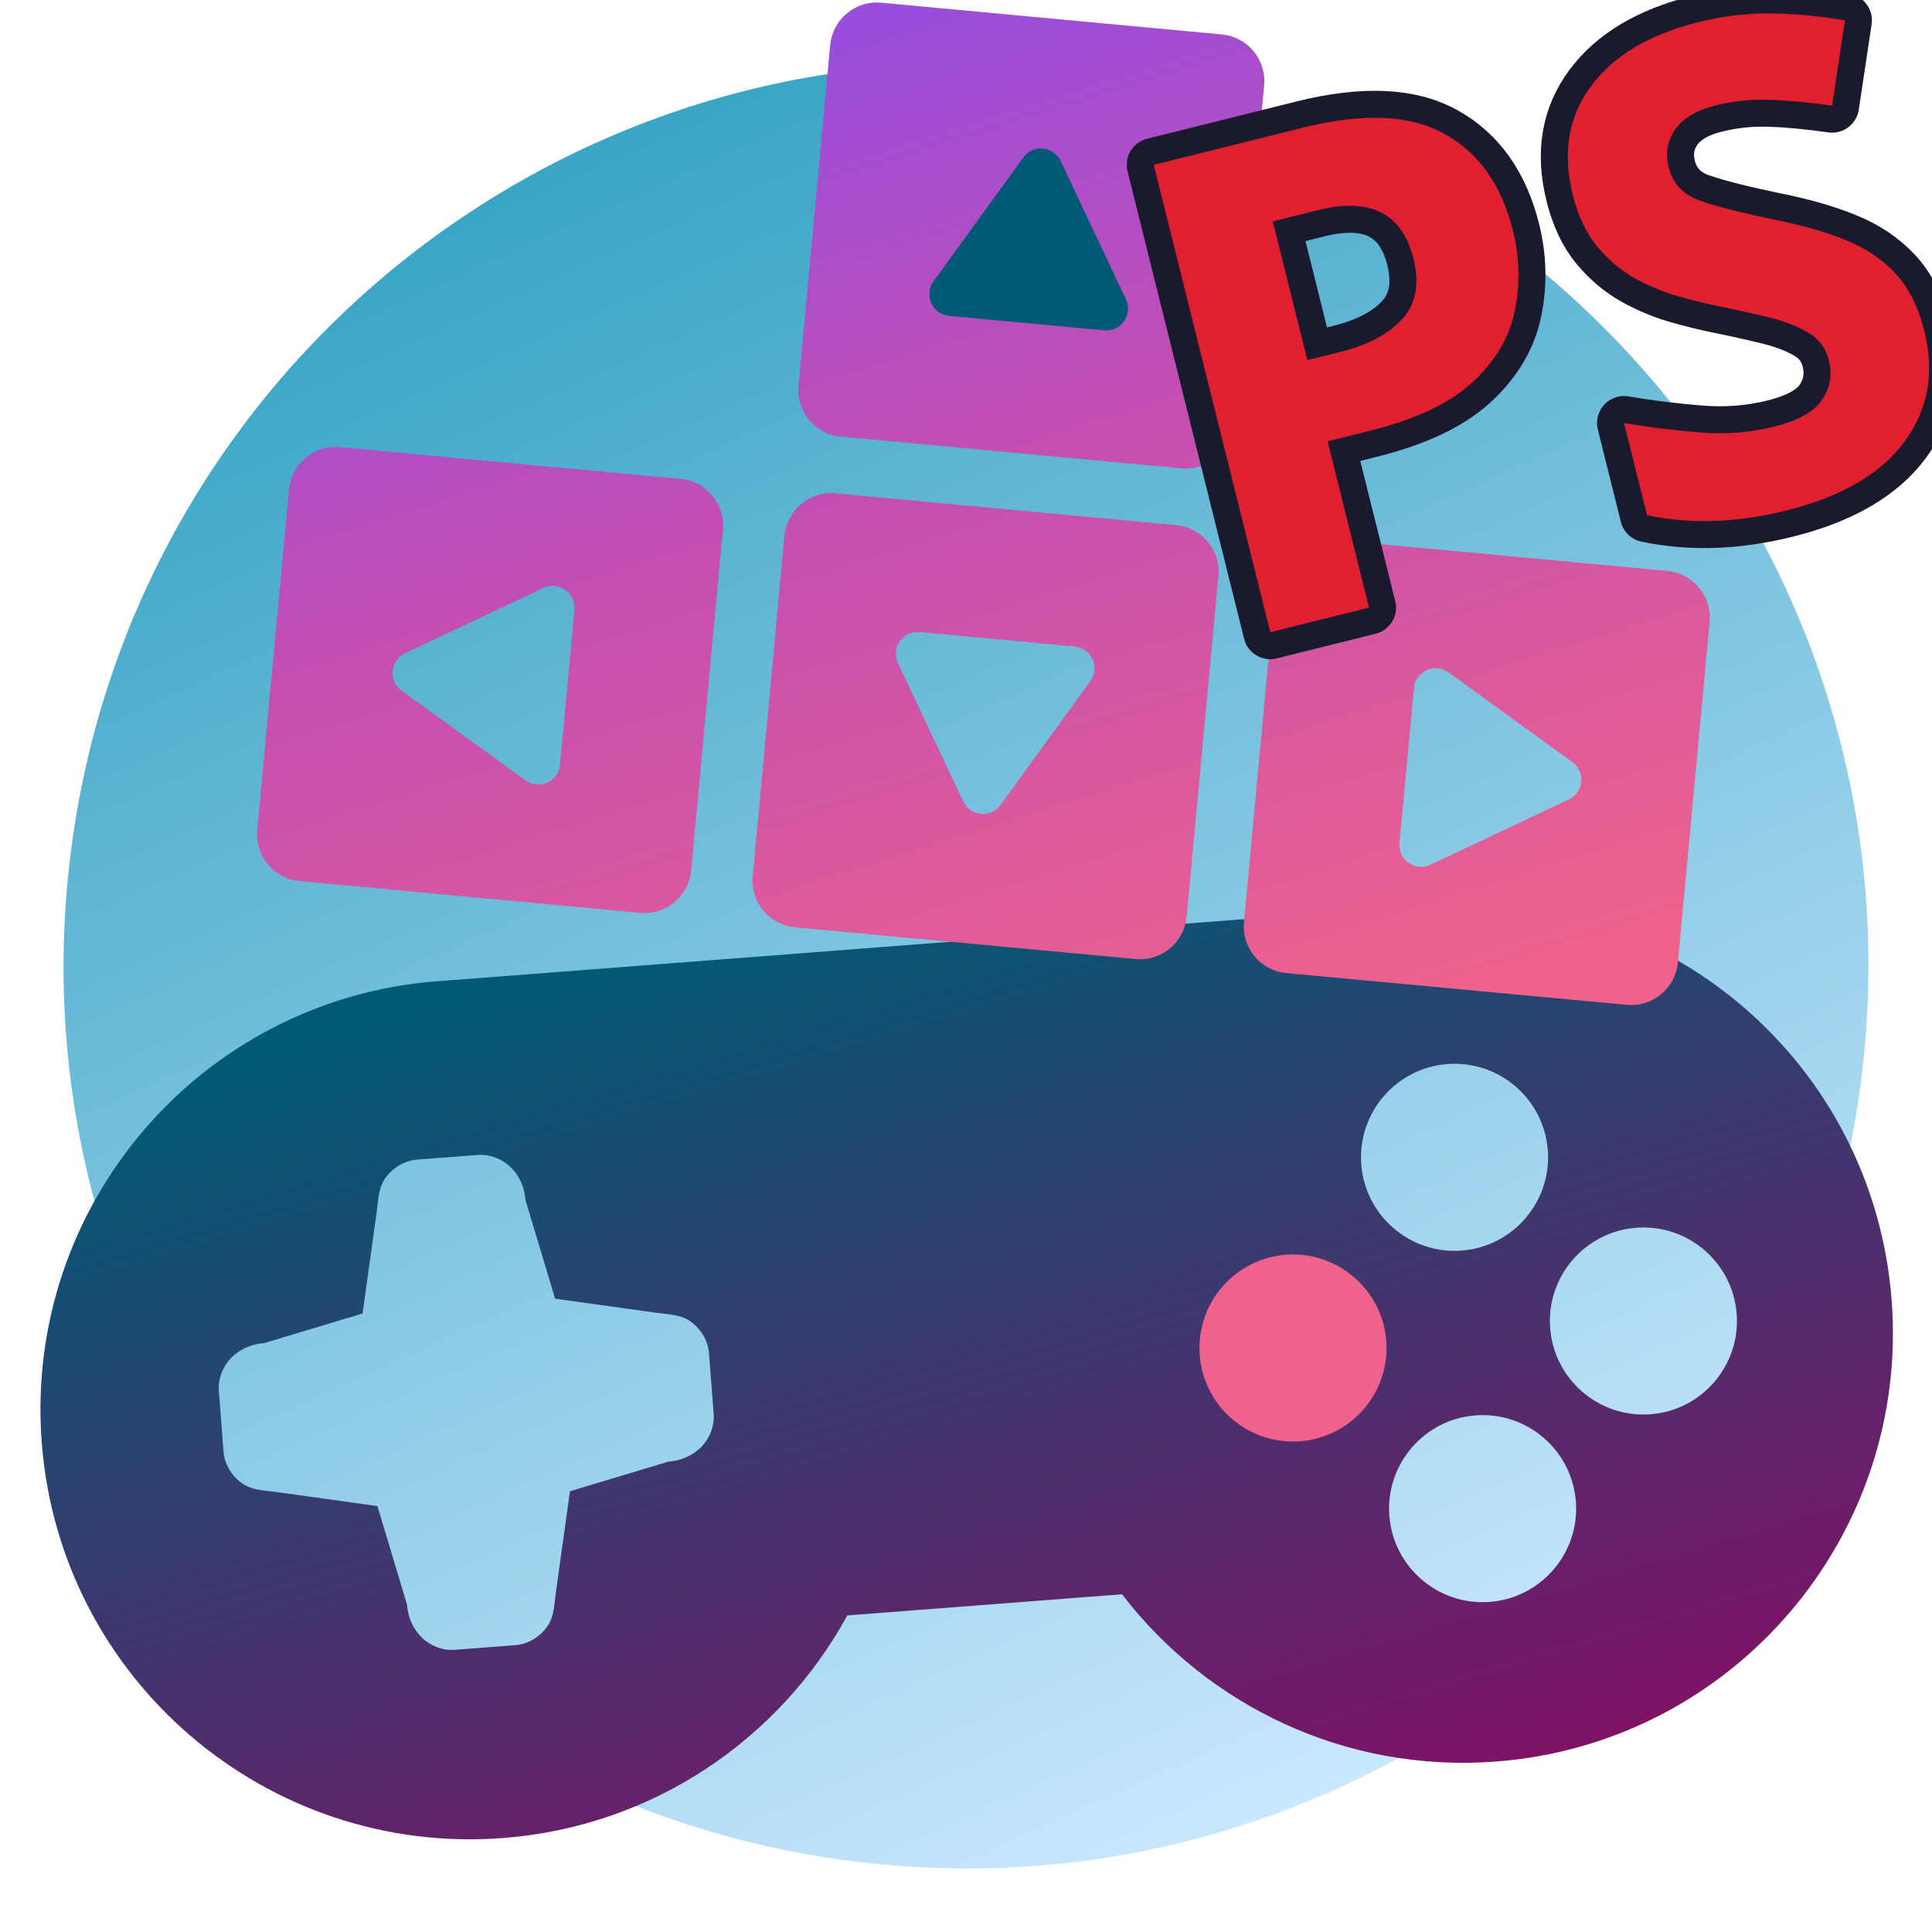
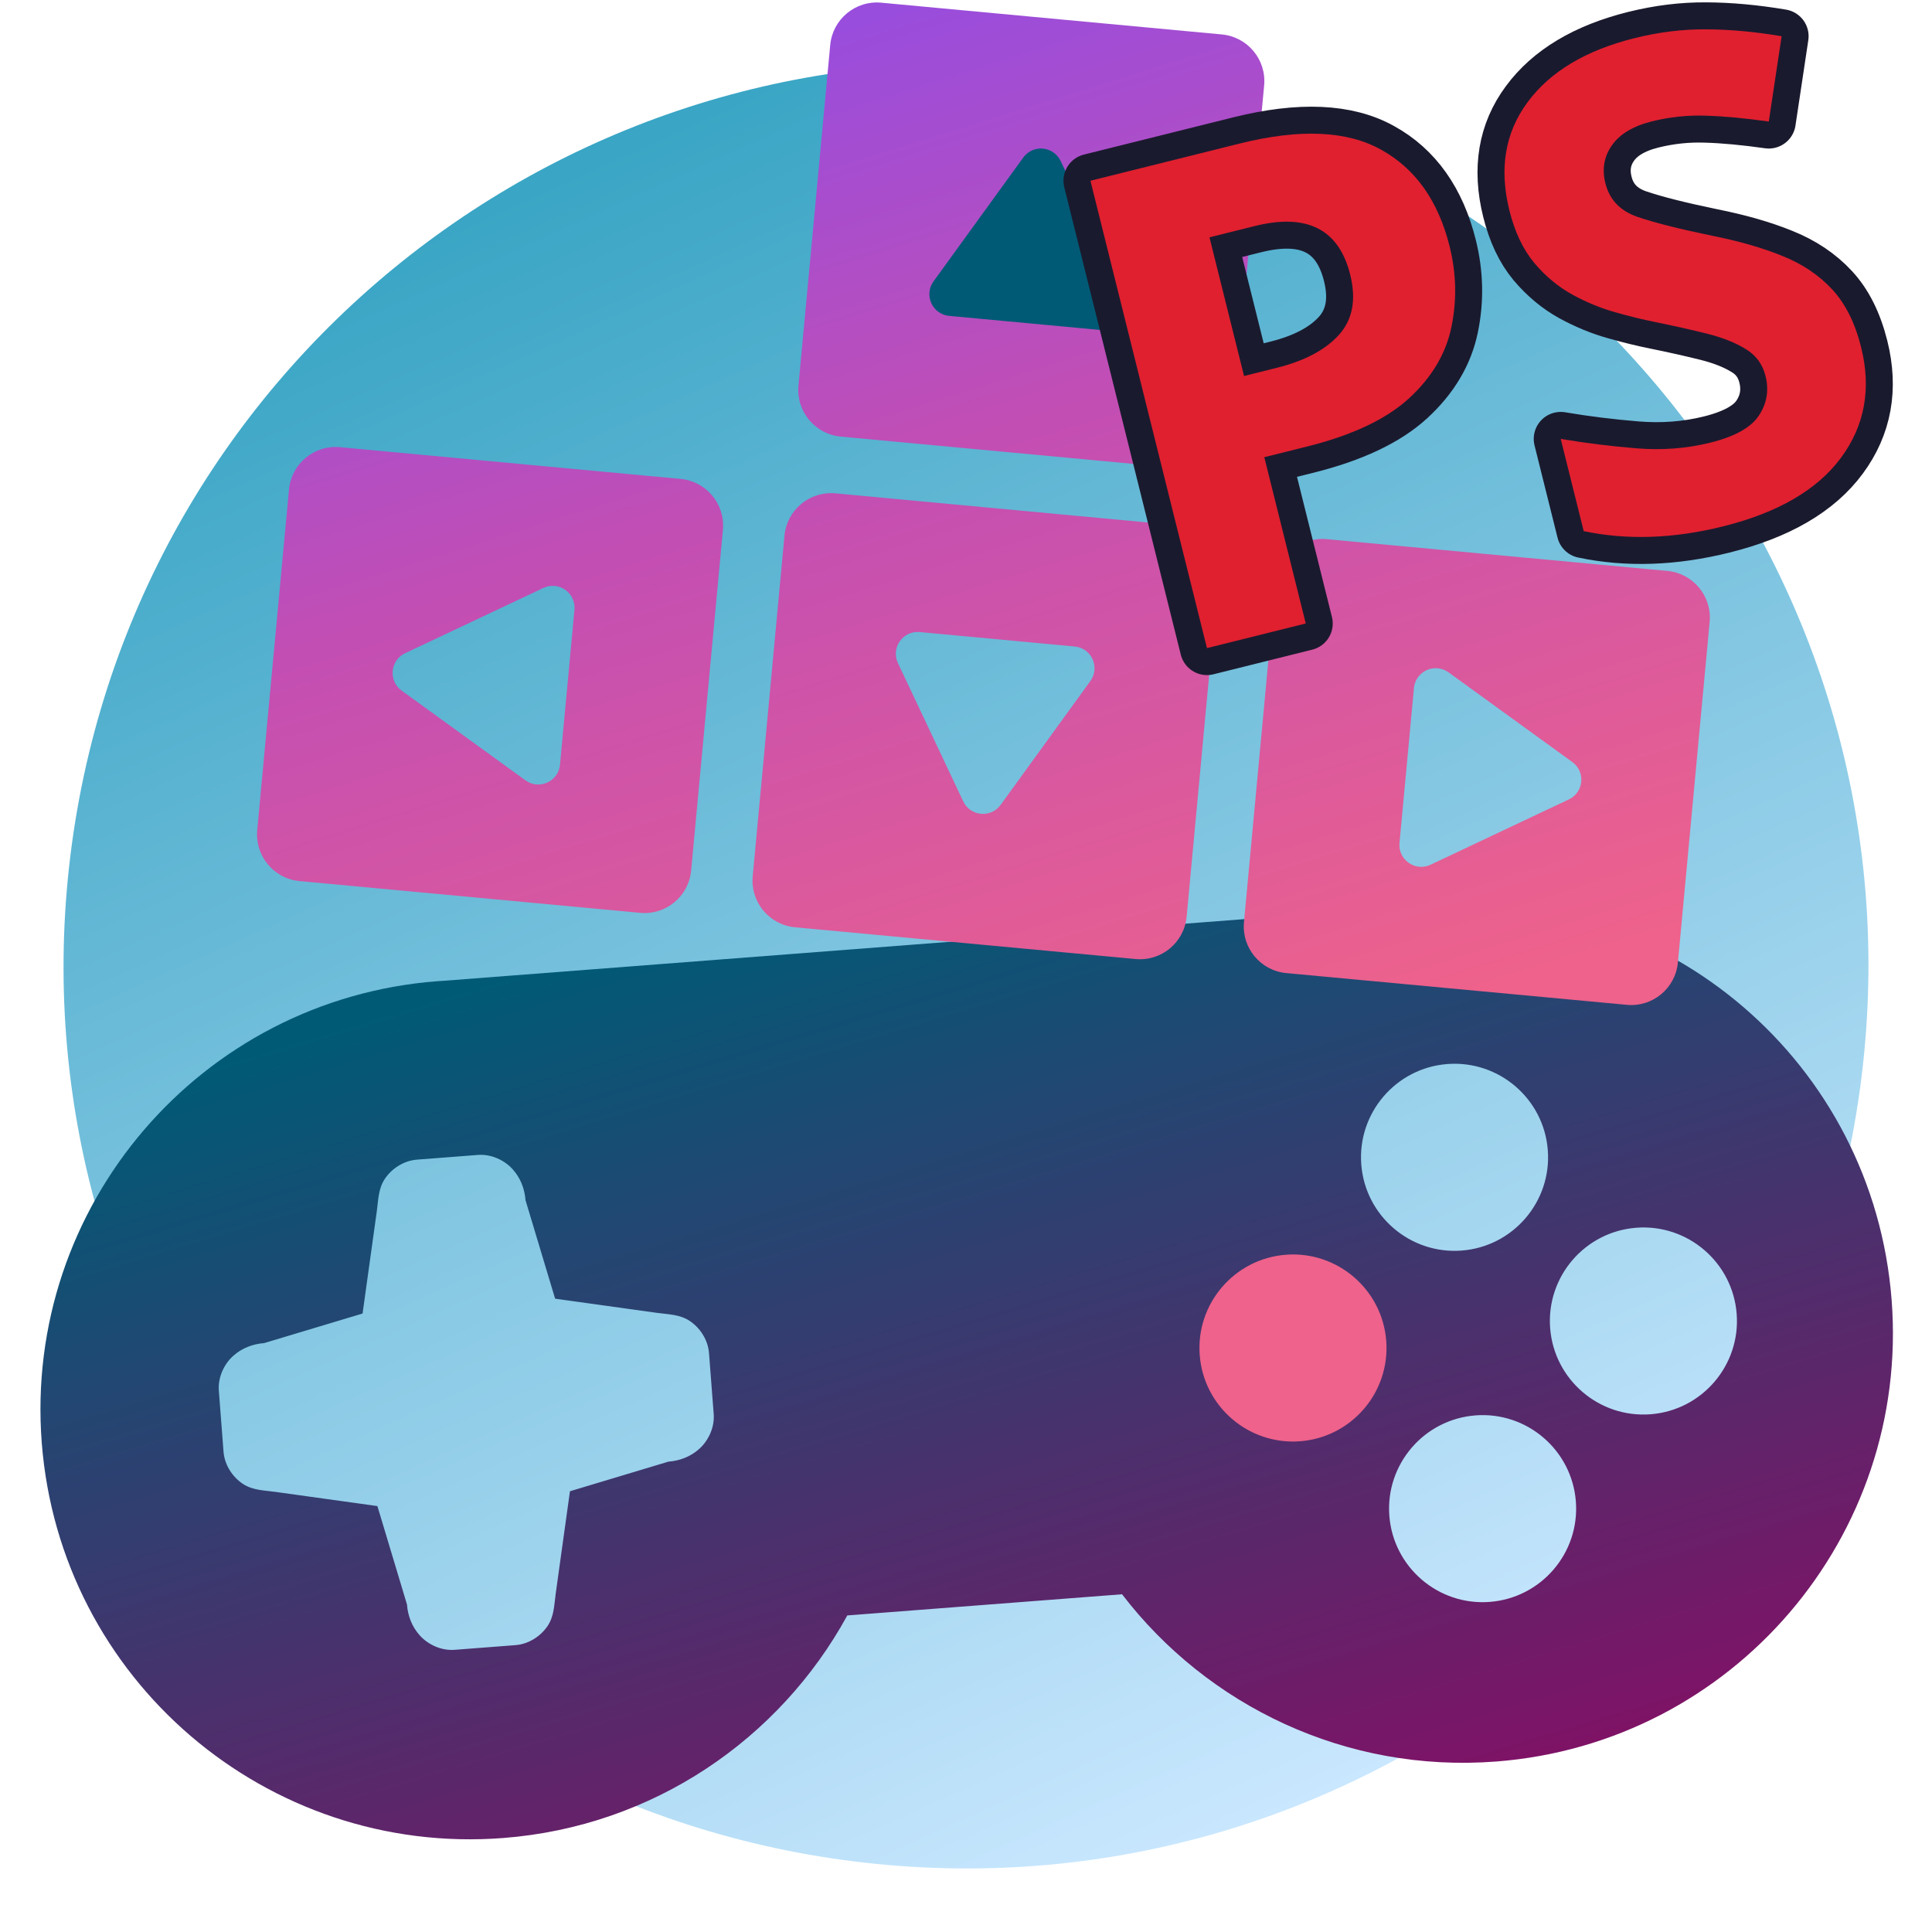
<svg xmlns="http://www.w3.org/2000/svg" xmlns:xlink="http://www.w3.org/1999/xlink" width="143.213mm" height="143.213mm" viewBox="0 0 143.213 143.213" version="1.1" id="svg2873">
  <defs id="defs2867">
    <linearGradient id="linearGradient2144">
      <stop style="stop-color:#ee628b;stop-opacity:1;" offset="0" id="stop2140" />
      <stop style="stop-color:#c34eb3;stop-opacity:1;" offset="0.569" id="stop2148" />
      <stop style="stop-color:#934de2;stop-opacity:1;" offset="1" id="stop2142" />
    </linearGradient>
    <linearGradient id="linearGradient2085">
      <stop style="stop-color:#005a76;stop-opacity:1;" offset="0" id="stop2081" />
      <stop style="stop-color:#a00062;stop-opacity:1;" offset="1" id="stop2083" />
    </linearGradient>
    <linearGradient id="linearGradient2021">
      <stop style="stop-color:#38a4c4;stop-opacity:1;" offset="0" id="stop2017" />
      <stop style="stop-color:#cbe8ff;stop-opacity:1;" offset="1" id="stop2019" />
    </linearGradient>
    <filter style="color-interpolation-filters:sRGB" id="filter1980" x="-0.02" y="-0.018" width="1.04" height="1.044">
      <feFlood flood-opacity="0.251" flood-color="rgb(0,0,0)" result="flood" id="feFlood1970" />
      <feComposite in="flood" in2="SourceGraphic" operator="in" result="composite1" id="feComposite1972" />
      <feGaussianBlur in="composite1" stdDeviation="1" result="blur" id="feGaussianBlur1974" />
      <feOffset dx="0" dy="1" result="offset" id="feOffset1976" />
      <feComposite in="SourceGraphic" in2="offset" operator="over" result="composite2" id="feComposite1978" />
    </filter>
    <linearGradient xlink:href="#linearGradient2021" id="linearGradient2023" x1="226.839" y1="35.98" x2="285.777" y2="166.388" gradientUnits="userSpaceOnUse" gradientTransform="matrix(0.9554285,0,0,0.9554285,11.33954,4.638603)" />
    <linearGradient xlink:href="#linearGradient2085" id="linearGradient2089" x1="271.027" y1="35.842" x2="270.983" y2="119.299" gradientUnits="userSpaceOnUse" gradientTransform="matrix(1.054711,-0.3193442,0.3193442,1.054711,-45.05384,141.9587)" />
    <linearGradient xlink:href="#linearGradient2144" id="linearGradient2146" x1="267.288" y1="166.435" x2="220.44" y2="99.792" gradientUnits="userSpaceOnUse" gradientTransform="rotate(17.76538,441.5393,128.2254)" />
  </defs>
  <g id="layer1" transform="translate(-184.4489,-29.51289)">
    <path style="fill:url(#linearGradient2023);fill-opacity:1;fill-rule:nonzero;stroke:none;stroke-width:0.538;stroke-linejoin:round;stroke-miterlimit:4;stroke-dasharray:none;stroke-opacity:1" id="path3680" d="m 322.525,108.614 a 66.891,66.891 0 0 1 -73.925,58.979 66.891,66.891 0 0 1 -59.023,-73.89 66.891,66.891 0 0 1 73.856,-59.066 66.891,66.891 0 0 1 59.109,73.821" />
    <g id="g1932" transform="matrix(1.068004,0,0,1.068004,-17.49467,-6.729483)">
      <ellipse style="fill:#ee628b;fill-opacity:1;fill-rule:nonzero;stroke:none;stroke-width:0.934;stroke-linejoin:round;stroke-miterlimit:4;stroke-dasharray:none;stroke-opacity:1" id="path3702" cx="229.455" cy="202.791" rx="8.198" ry="8.225" transform="rotate(-16.8452)" />
      <path id="rect3031-2-3-7" style="fill:url(#linearGradient2089);fill-opacity:1;stroke:none;stroke-width:1.57;stroke-miterlimit:4;stroke-dasharray:none;stroke-opacity:1" d="m 219.425,102.038 c -16.418,1.265 -28.708,15.606 -27.443,32.025 1.265,16.418 15.606,28.708 32.024,27.443 10.44,-0.804 19.21,-6.897 23.888,-15.449 l 19.069,-1.469 c 5.932,7.734 15.531,12.412 25.972,11.608 16.418,-1.265 28.708,-15.606 27.443,-32.024 -1.27,-16.483 -15.606,-28.709 -32.024,-27.444 -0.144,0.011 -0.287,0.026 -0.431,0.039 l -68.066,5.243 c -0.144,0.009 -0.288,0.016 -0.432,0.027 z m -1.401,12.383 4.222,-0.325 c 0.958,-0.074 1.867,0.379 2.418,0.989 0.551,0.61 0.836,1.365 0.897,2.157 l 2.053,6.83 7.064,0.983 c 0.787,0.109 1.58,0.103 2.267,0.554 0.687,0.451 1.276,1.279 1.35,2.238 l 0.325,4.222 c 0.074,0.959 -0.381,1.867 -0.991,2.418 -0.61,0.551 -1.363,0.836 -2.155,0.897 l -6.83,2.053 -0.983,7.062 c -0.11,0.787 -0.105,1.582 -0.556,2.269 -0.451,0.687 -1.279,1.276 -2.238,1.35 l -4.222,0.325 c -0.958,0.074 -1.867,-0.381 -2.418,-0.991 -0.551,-0.61 -0.834,-1.365 -0.895,-2.157 l -2.053,-6.828 -7.064,-0.983 c -0.787,-0.109 -1.582,-0.105 -2.269,-0.556 -0.687,-0.451 -1.274,-1.28 -1.347,-2.238 l -0.325,-4.222 c -0.074,-0.958 0.379,-1.867 0.989,-2.418 0.61,-0.551 1.365,-0.834 2.157,-0.895 l 6.83,-2.053 0.983,-7.064 c 0.109,-0.787 0.102,-1.582 0.554,-2.269 0.451,-0.687 1.28,-1.274 2.238,-1.347 z m 71.517,-6.635 c 3.571,-0.275 6.697,2.403 6.972,5.974 0.275,3.571 -2.403,6.697 -5.974,6.972 -3.571,0.275 -6.697,-2.403 -6.972,-5.974 -0.275,-3.571 2.403,-6.696 5.974,-6.972 z m -11.213,13.236 c 3.571,-0.275 6.696,2.403 6.972,5.974 0.275,3.571 -2.403,6.697 -5.974,6.972 -3.571,0.275 -6.697,-2.403 -6.972,-5.974 -0.275,-3.571 2.404,-6.696 5.974,-6.971 z m 24.322,-1.874 c 3.571,-0.275 6.696,2.403 6.972,5.974 0.275,3.571 -2.403,6.697 -5.974,6.972 -3.571,0.275 -6.697,-2.403 -6.972,-5.974 -0.275,-3.571 2.404,-6.696 5.974,-6.971 z m -11.161,13.024 c 3.571,-0.275 6.696,2.403 6.972,5.974 0.275,3.571 -2.403,6.696 -5.974,6.972 -3.571,0.275 -6.697,-2.403 -6.972,-5.974 -0.275,-3.571 2.404,-6.696 5.974,-6.971 z" />
      <ellipse style="fill:#005a76;fill-opacity:1;fill-rule:nonzero;stroke:none;stroke-width:0.893;stroke-linejoin:round;stroke-miterlimit:4;stroke-dasharray:none;stroke-opacity:1" id="path3704" cx="263.439" cy="-31.42" rx="10.779" ry="9.35" transform="rotate(17.76538)" />
      <path id="path1873-2-8" style="color:#000000;font-style:normal;font-variant:normal;font-weight:normal;font-stretch:normal;font-size:medium;line-height:normal;font-family:sans-serif;font-variant-ligatures:normal;font-variant-position:normal;font-variant-caps:normal;font-variant-numeric:normal;font-variant-alternates:normal;font-variant-east-asian:normal;font-feature-settings:normal;font-variation-settings:normal;text-indent:0;text-align:start;text-decoration:none;text-decoration-line:none;text-decoration-style:solid;text-decoration-color:#000000;letter-spacing:normal;word-spacing:normal;text-transform:none;writing-mode:lr-tb;direction:ltr;text-orientation:mixed;dominant-baseline:auto;baseline-shift:baseline;text-anchor:start;white-space:normal;shape-padding:0;shape-margin:0;inline-size:0;clip-rule:nonzero;display:inline;overflow:visible;visibility:visible;isolation:auto;mix-blend-mode:normal;color-interpolation:sRGB;color-interpolation-filters:linearRGB;solid-color:#000000;solid-opacity:1;vector-effect:none;fill:url(#linearGradient2146);fill-opacity:1;fill-rule:nonzero;stroke:none;stroke-width:1.128;stroke-linecap:butt;stroke-linejoin:round;stroke-miterlimit:4;stroke-dasharray:none;stroke-dashoffset:0;stroke-opacity:1;color-rendering:auto;image-rendering:auto;shape-rendering:auto;text-rendering:auto;enable-background:accumulate;stop-color:#000000" d="m 250.249,34.121 c -1.789,-0.167 -3.375,1.148 -3.541,2.937 l -2.204,23.639 c -0.167,1.789 1.148,3.374 2.937,3.541 l 23.639,2.204 c 1.789,0.167 3.374,-1.148 3.541,-2.937 l 2.204,-23.639 c 0.167,-1.789 -1.148,-3.375 -2.937,-3.541 z m 11.188,10.124 c 0.547,0.039 1.031,0.369 1.265,0.865 l 4.531,9.598 c 0.5,1.06 -0.342,2.262 -1.509,2.154 L 254.964,55.859 C 253.797,55.749 253.191,54.412 253.878,53.463 l 6.228,-8.595 c 0.306,-0.423 0.809,-0.659 1.331,-0.623 z m -48.753,20.726 c -1.789,-0.167 -3.374,1.148 -3.541,2.937 l -2.204,23.639 c -0.167,1.789 1.148,3.375 2.937,3.541 l 23.639,2.204 c 1.789,0.167 3.374,-1.148 3.541,-2.937 l 2.204,-23.639 c 0.167,-1.789 -1.148,-3.374 -2.937,-3.541 z m 34.39,3.206 c -1.789,-0.167 -3.375,1.148 -3.541,2.937 l -2.204,23.639 c -0.167,1.789 1.148,3.375 2.937,3.541 l 23.639,2.204 c 1.789,0.167 3.374,-1.148 3.541,-2.937 l 2.204,-23.639 c 0.167,-1.789 -1.148,-3.374 -2.937,-3.541 z m 34.096,3.179 c -1.789,-0.167 -3.374,1.148 -3.541,2.937 l -2.204,23.639 c -0.167,1.789 1.148,3.374 2.937,3.541 l 23.639,2.204 c 1.789,0.167 3.375,-1.148 3.541,-2.937 l 2.204,-23.639 c 0.167,-1.789 -1.148,-3.374 -2.937,-3.541 z m 7.709,8.963 c 0.268,0.025 0.524,0.121 0.742,0.279 l 8.595,6.228 c 0.932,0.676 0.799,2.103 -0.242,2.595 l -9.598,4.531 c -1.061,0.503 -2.265,-0.341 -2.156,-1.51 l 1.003,-10.756 c 0.078,-0.836 0.821,-1.448 1.656,-1.367 z m -61.322,-5.716 c 0.846,0.061 1.477,0.806 1.399,1.651 l -1.003,10.756 c -0.11,1.167 -1.446,1.773 -2.396,1.086 l -8.595,-6.228 c -0.932,-0.676 -0.799,-2.103 0.242,-2.595 l 9.598,-4.531 c 0.236,-0.111 0.495,-0.159 0.755,-0.139 z m 25.362,3.201 10.759,1.003 c 1.167,0.11 1.773,1.446 1.086,2.396 l -6.228,8.596 c -0.676,0.932 -2.103,0.799 -2.595,-0.242 l -4.532,-9.597 c -0.503,-1.061 0.341,-2.265 1.51,-2.156 z" />
    </g>
  </g>
-   <text id="ps-badge-text" x="113.7" y="22" text-anchor="middle" dominant-baseline="central" transform="rotate(-14, 113.7, 22)" style="font-family:sans-serif;font-weight:bold;font-size:50px;fill:#e0202f;fill-opacity:1;stroke:#1a1a2e;stroke-width:4;stroke-linejoin:round;stroke-opacity:1;paint-order:stroke fill">PS</text>
+   <text id="ps-badge-text" x="113.7" y="42" text-anchor="middle" transform="rotate(-14, 113.7, 42)" style="font-family:sans-serif;font-weight:bold;font-size:50px;fill:#e0202f;fill-opacity:1;stroke:#1a1a2e;stroke-width:4;stroke-linejoin:round;stroke-opacity:1;paint-order:stroke fill">PS</text>
</svg>
